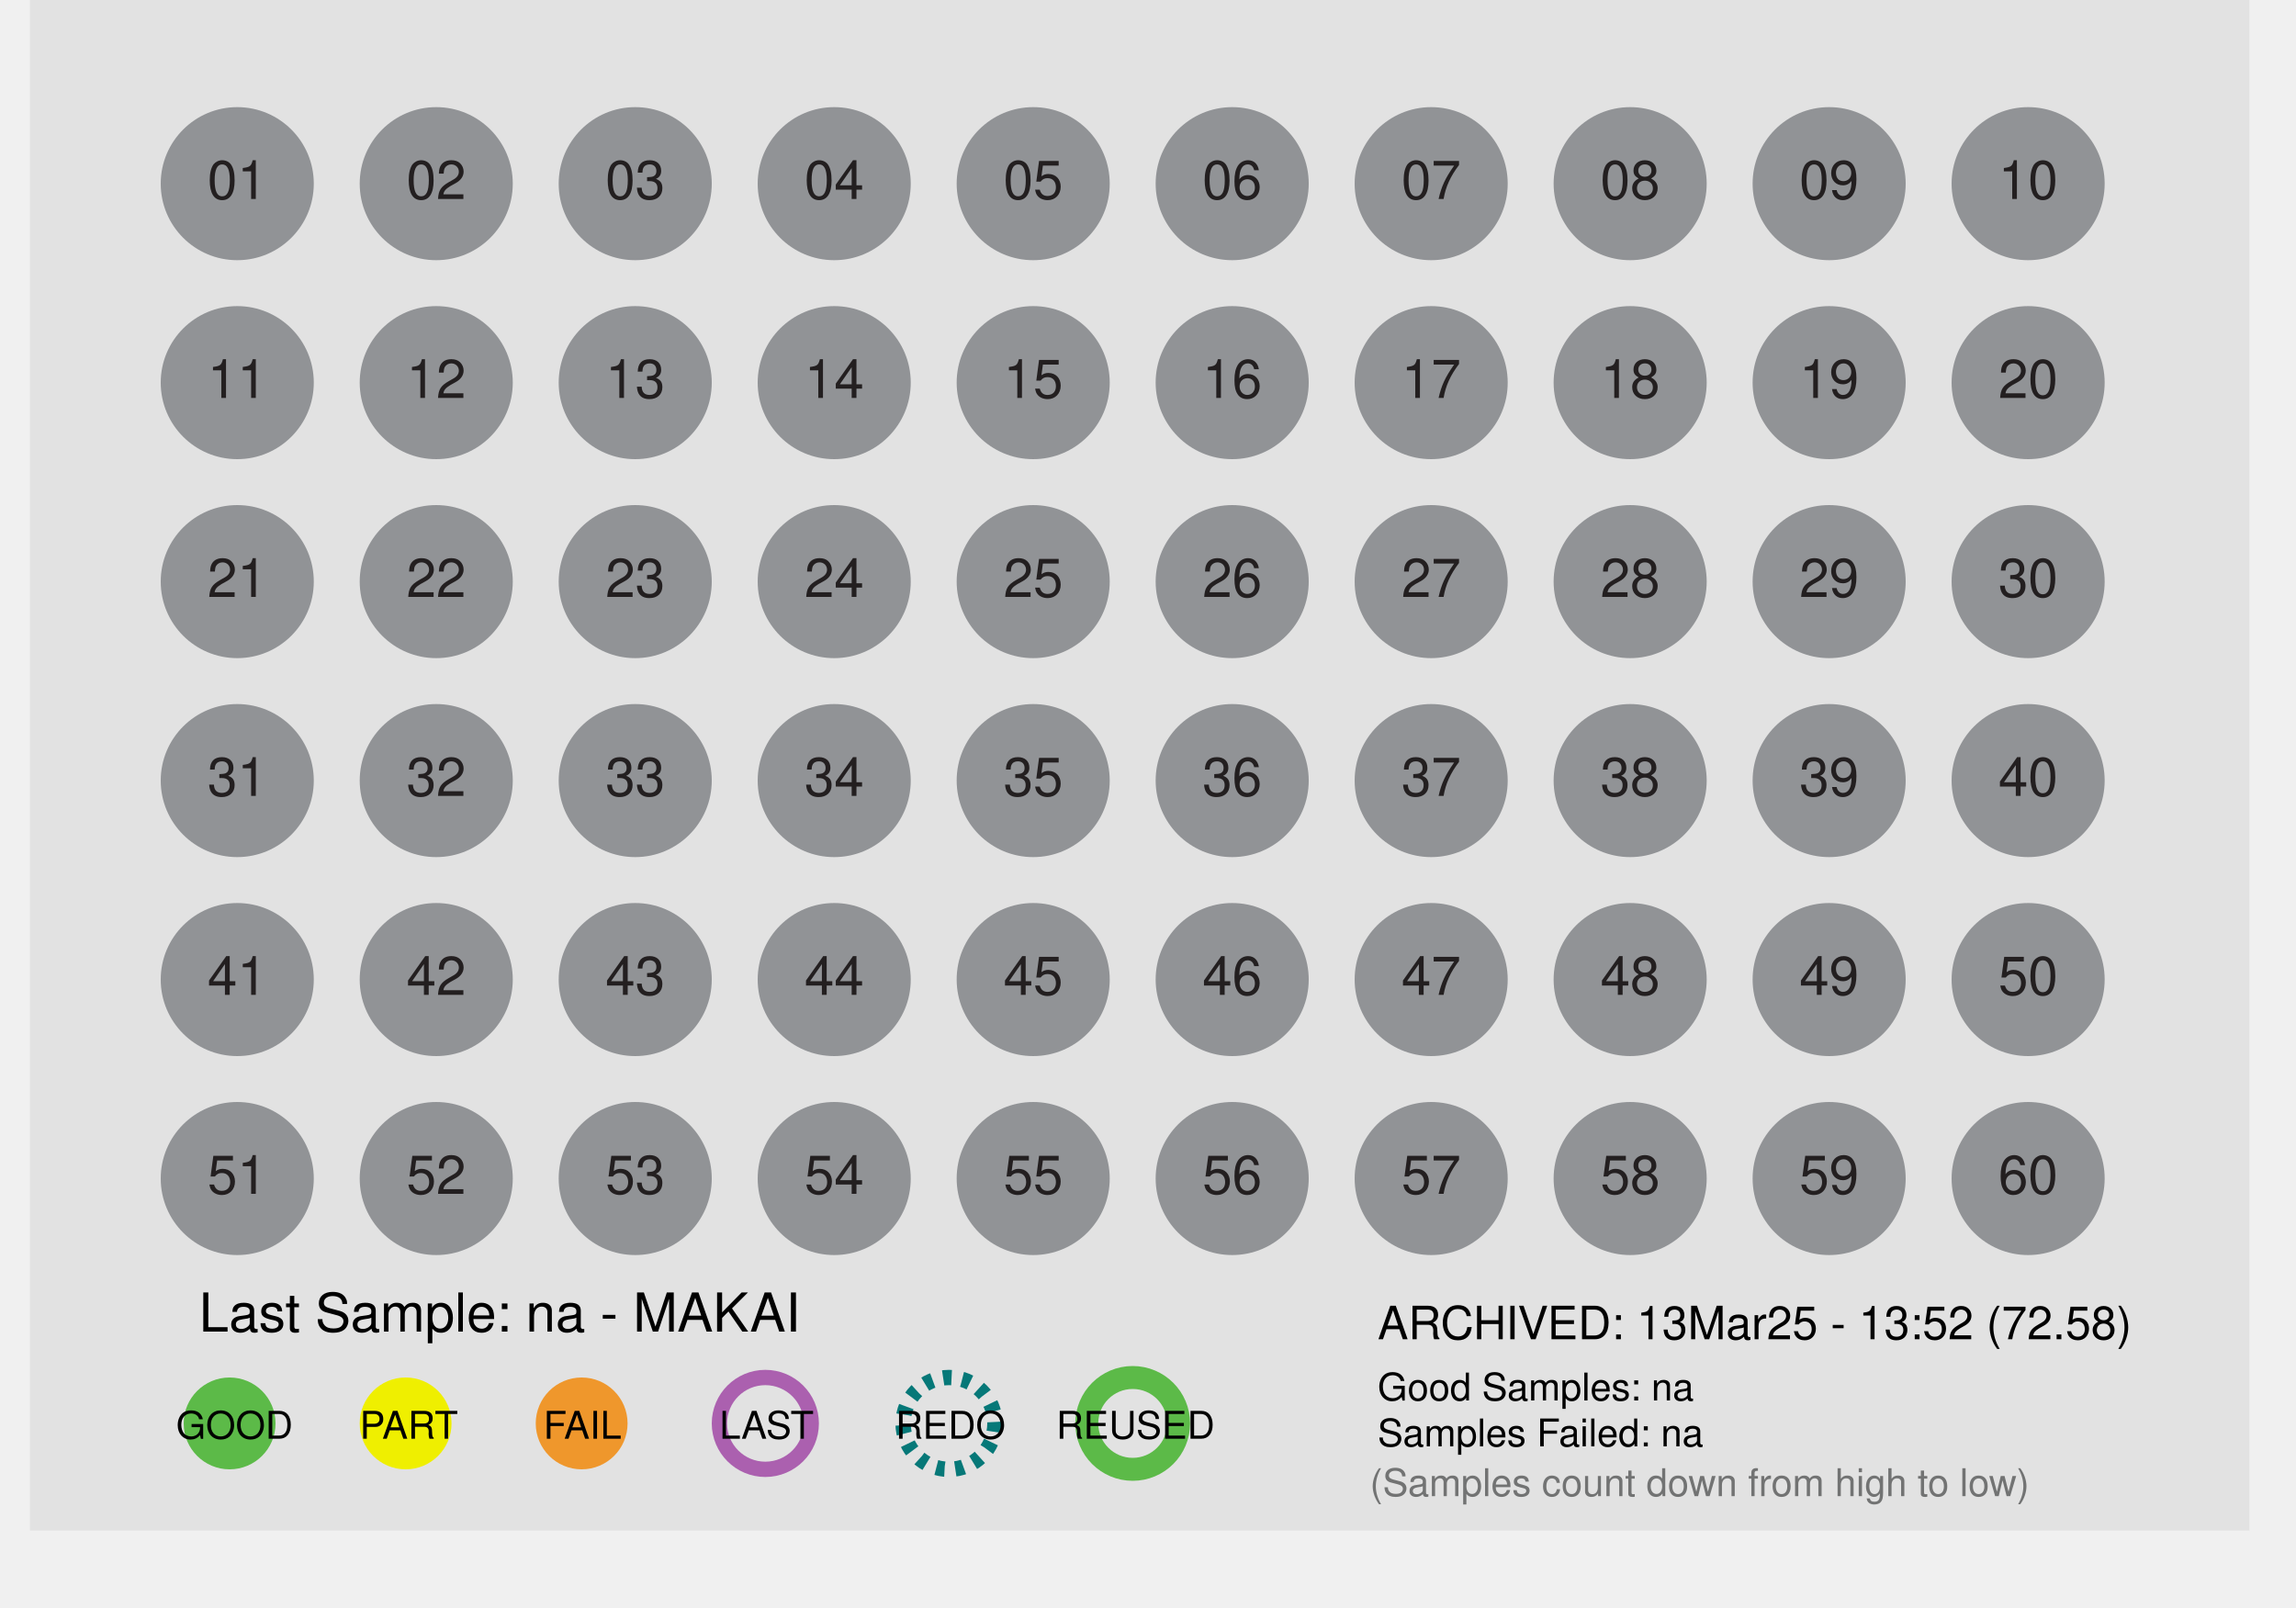
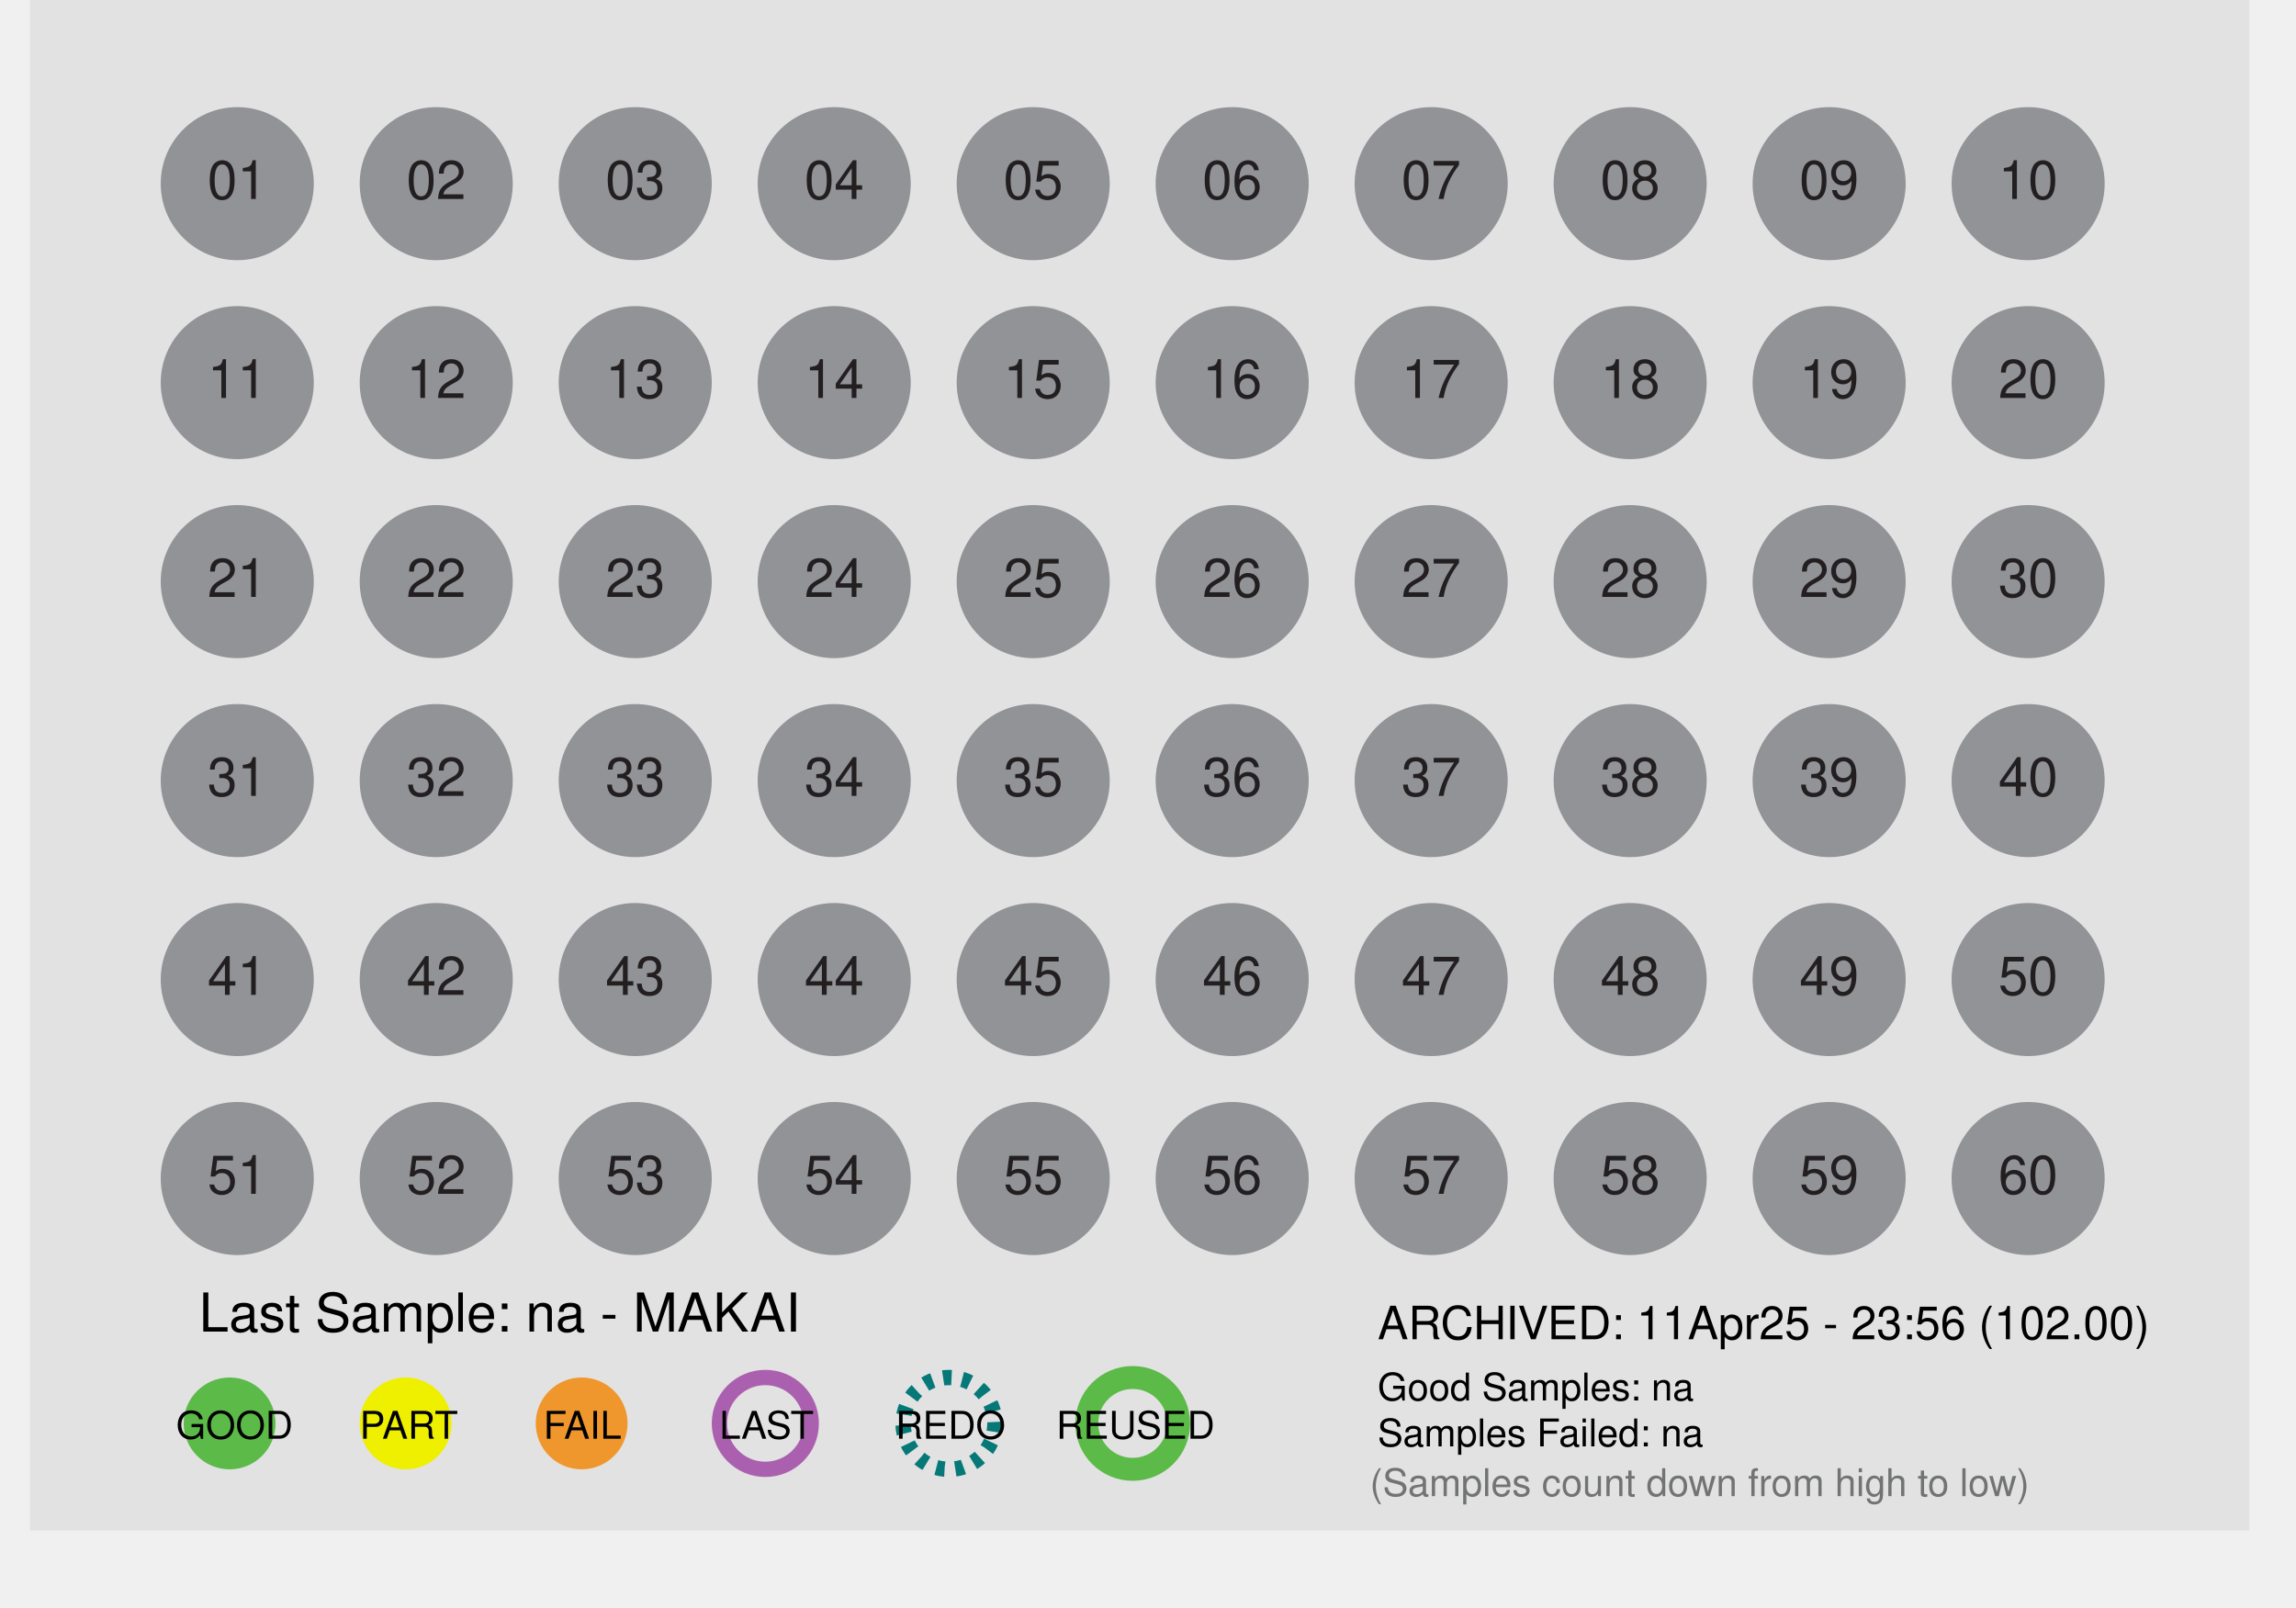
<svg xmlns="http://www.w3.org/2000/svg" id="Layer_1" data-name="Layer 1" x="0px" y="0px" viewBox="0 0 300 210" xml:space="preserve">
  <defs>
    <style>
 .st1 { fill: #dcddde; }
 .st2, .st3 { fill: #fff; }
 .st2 { stroke: #9b509f; }
 .st10, .st2, .st3 { stroke-miterlimit: 10; }
 .st10, .st2 { stroke-width: 2px; }
 .st3 { stroke: #231f20; }
 .st4 { fill: #ef972c; }
 .st5 { fill: #727373; }
 .st6 { fill: #5cba48; }
 .st7, .st8, .st9 { font-size: 7px; }
 .st7, .st8 { fill: #231f20; }
 .te5, .st7, .st9 { font-family: Helvetica; }
 .st8 { font-family: Helvetica-Bold, Helvetica; font-weight: 700; }
 .st9 { fill: #919396; }
 .st10 { fill: none; stroke: #fff; }

 .fill_gray { fill: #bbbbbb; }
 .fill_white { fill: #fff; }
 .stroke_purple { stroke: #ab60af; fill:none; stroke-width: 2px; }
 .stroke_black  { stroke: #000; fill:none; stroke-width: 2px; }
 .stroke_blue  { stroke: #067878; fill:none; stroke-width: 2px; stroke-dasharray:1.1 1.4;}
 .stroke_green  { stroke: #5cba48; fill:none; stroke-width: 3px;}
 .stroke_dash  { stroke-dasharray:1.1 1.4;}
 .stroke_2px { stroke-width: 2px; }
 .stroke_white { fill: none; stroke: #fff; }
 .stroke_none {stroke: none; fill:none};
 .stroke_darkGray { stroke: #231f20; fill: none; stroke-width: 2px;}
 .fill_orange { fill: #ef972c; }
 .fill_yellow { fill: #efef00; }
 .fill_lightgray { fill: #e2e2e2; }
 .thick_orange     { stroke-width:4px; fill:none; stroke: #ef972c; }
 .thick_yellow     { stroke-width:4px; fill:none; stroke: #f7ca0b; }
 .thick_gray       { stroke-width:4px; fill:none; stroke: #bbbbbb; }
 .thick_green      { stroke-width:4px; fill:none; stroke: #5cba48; }
 .fill_green { fill: #5cba48; }
 .font_size4 { font-size: 4px; }
 .font_size5 { font-size: 5px; }
 .font_size6 { font-size: 6px; }
 .font_size7 { font-size: 7px; }
 .font_size9 { font-size: 9px; }
 .fill_red {fill: #e24466; }
 .fill_purple {fill:#ab60af;}
 .fill_darkgray { fill: #555555; }
 .font_helv { font-family: Helvetica; }
 .font_helvBold { font-family: Helvetica-Bold, Helvetica; font-weight: 700; }
 .fill_lightergray { fill: #919396; }
    </style>
  </defs>
  <rect class="fill_lightgray" x="3.91" width="290" height="200" />
  <circle desc="c_big_01" class="stroke_none" cx="31" cy="24" r="12" />
  <circle desc="c_big_02" class="stroke_none" cx="57" cy="24" r="12" />
  <circle desc="c_big_03" class="stroke_none" cx="83" cy="24" r="12" />
  <circle desc="c_big_04" class="stroke_none" cx="109" cy="24" r="12" />
  <circle desc="c_big_05" class="stroke_none" cx="135" cy="24" r="12" />
  <circle desc="c_big_06" class="stroke_none" cx="161" cy="24" r="12" />
  <circle desc="c_big_07" class="stroke_none" cx="187" cy="24" r="12" />
  <circle desc="c_big_08" class="stroke_none" cx="213" cy="24" r="12" />
  <circle desc="c_big_09" class="stroke_none" cx="239" cy="24" r="12" />
  <circle desc="c_big_10" class="stroke_none" cx="265" cy="24" r="12" />
  <circle desc="c_big_11" class="stroke_none" cx="31" cy="50" r="12" />
  <circle desc="c_big_12" class="stroke_none" cx="57" cy="50" r="12" />
  <circle desc="c_big_13" class="stroke_none" cx="83" cy="50" r="12" />
  <circle desc="c_big_14" class="stroke_none" cx="109" cy="50" r="12" />
  <circle desc="c_big_15" class="stroke_none" cx="135" cy="50" r="12" />
  <circle desc="c_big_16" class="stroke_none" cx="161" cy="50" r="12" />
  <circle desc="c_big_17" class="stroke_none" cx="187" cy="50" r="12" />
  <circle desc="c_big_18" class="stroke_none" cx="213" cy="50" r="12" />
  <circle desc="c_big_19" class="stroke_none" cx="239" cy="50" r="12" />
  <circle desc="c_big_20" class="stroke_none" cx="265" cy="50" r="12" />
  <circle desc="c_big_21" class="stroke_none" cx="31" cy="76" r="12" />
  <circle desc="c_big_22" class="stroke_none" cx="57" cy="76" r="12" />
  <circle desc="c_big_23" class="stroke_none" cx="83" cy="76" r="12" />
  <circle desc="c_big_24" class="stroke_none" cx="109" cy="76" r="12" />
  <circle desc="c_big_25" class="stroke_none" cx="135" cy="76" r="12" />
  <circle desc="c_big_26" class="stroke_none" cx="161" cy="76" r="12" />
  <circle desc="c_big_27" class="stroke_none" cx="187" cy="76" r="12" />
  <circle desc="c_big_28" class="stroke_none" cx="213" cy="76" r="12" />
  <circle desc="c_big_29" class="stroke_none" cx="239" cy="76" r="12" />
  <circle desc="c_big_30" class="stroke_none" cx="265" cy="76" r="12" />
  <circle desc="c_big_31" class="stroke_none" cx="31" cy="102" r="12" />
  <circle desc="c_big_32" class="stroke_none" cx="57" cy="102" r="12" />
  <circle desc="c_big_33" class="stroke_none" cx="83" cy="102" r="12" />
  <circle desc="c_big_34" class="stroke_none" cx="109" cy="102" r="12" />
  <circle desc="c_big_35" class="stroke_none" cx="135" cy="102" r="12" />
  <circle desc="c_big_36" class="stroke_none" cx="161" cy="102" r="12" />
  <circle desc="c_big_37" class="stroke_none" cx="187" cy="102" r="12" />
  <circle desc="c_big_38" class="stroke_none" cx="213" cy="102" r="12" />
  <circle desc="c_big_39" class="stroke_none" cx="239" cy="102" r="12" />
  <circle desc="c_big_40" class="stroke_none" cx="265" cy="102" r="12" />
  <circle desc="c_big_41" class="stroke_none" cx="31" cy="128" r="12" />
  <circle desc="c_big_42" class="stroke_none" cx="57" cy="128" r="12" />
  <circle desc="c_big_43" class="stroke_none" cx="83" cy="128" r="12" />
  <circle desc="c_big_44" class="stroke_none" cx="109" cy="128" r="12" />
  <circle desc="c_big_45" class="stroke_none" cx="135" cy="128" r="12" />
  <circle desc="c_big_46" class="stroke_none" cx="161" cy="128" r="12" />
  <circle desc="c_big_47" class="stroke_none" cx="187" cy="128" r="12" />
  <circle desc="c_big_48" class="stroke_none" cx="213" cy="128" r="12" />
  <circle desc="c_big_49" class="stroke_none" cx="239" cy="128" r="12" />
  <circle desc="c_big_50" class="stroke_none" cx="265" cy="128" r="12" />
  <circle desc="c_big_51" class="stroke_none" cx="31" cy="154" r="12" />
  <circle desc="c_big_52" class="stroke_none" cx="57" cy="154" r="12" />
  <circle desc="c_big_53" class="stroke_none" cx="83" cy="154" r="12" />
  <circle desc="c_big_54" class="stroke_none" cx="109" cy="154" r="12" />
  <circle desc="c_big_55" class="stroke_none" cx="135" cy="154" r="12" />
  <circle desc="c_big_56" class="stroke_none" cx="161" cy="154" r="12" />
  <circle desc="c_big_57" class="stroke_none" cx="187" cy="154" r="12" />
  <circle desc="c_big_58" class="stroke_none" cx="213" cy="154" r="12" />
  <circle desc="c_big_59" class="stroke_none" cx="239" cy="154" r="12" />
  <circle desc="c_big_60" class="stroke_none" cx="265" cy="154" r="12" />
  <circle desc="c_small_01" class="fill_lightergray" cx="31" cy="24" r="10" />
  <circle desc="c_small_02" class="fill_lightergray" cx="57" cy="24" r="10" />
  <circle desc="c_small_03" class="fill_lightergray" cx="83" cy="24" r="10" />
  <circle desc="c_small_04" class="fill_lightergray" cx="109" cy="24" r="10" />
  <circle desc="c_small_05" class="fill_lightergray" cx="135" cy="24" r="10" />
  <circle desc="c_small_06" class="fill_lightergray" cx="161" cy="24" r="10" />
  <circle desc="c_small_07" class="fill_lightergray" cx="187" cy="24" r="10" />
  <circle desc="c_small_08" class="fill_lightergray" cx="213" cy="24" r="10" />
  <circle desc="c_small_09" class="fill_lightergray" cx="239" cy="24" r="10" />
  <circle desc="c_small_10" class="fill_lightergray" cx="265" cy="24" r="10" />
  <circle desc="c_small_11" class="fill_lightergray" cx="31" cy="50" r="10" />
  <circle desc="c_small_12" class="fill_lightergray" cx="57" cy="50" r="10" />
  <circle desc="c_small_13" class="fill_lightergray" cx="83" cy="50" r="10" />
  <circle desc="c_small_14" class="fill_lightergray" cx="109" cy="50" r="10" />
  <circle desc="c_small_15" class="fill_lightergray" cx="135" cy="50" r="10" />
  <circle desc="c_small_16" class="fill_lightergray" cx="161" cy="50" r="10" />
  <circle desc="c_small_17" class="fill_lightergray" cx="187" cy="50" r="10" />
  <circle desc="c_small_18" class="fill_lightergray" cx="213" cy="50" r="10" />
  <circle desc="c_small_19" class="fill_lightergray" cx="239" cy="50" r="10" />
  <circle desc="c_small_20" class="fill_lightergray" cx="265" cy="50" r="10" />
  <circle desc="c_small_21" class="fill_lightergray" cx="31" cy="76" r="10" />
  <circle desc="c_small_22" class="fill_lightergray" cx="57" cy="76" r="10" />
  <circle desc="c_small_23" class="fill_lightergray" cx="83" cy="76" r="10" />
  <circle desc="c_small_24" class="fill_lightergray" cx="109" cy="76" r="10" />
  <circle desc="c_small_25" class="fill_lightergray" cx="135" cy="76" r="10" />
  <circle desc="c_small_26" class="fill_lightergray" cx="161" cy="76" r="10" />
  <circle desc="c_small_27" class="fill_lightergray" cx="187" cy="76" r="10" />
  <circle desc="c_small_28" class="fill_lightergray" cx="213" cy="76" r="10" />
  <circle desc="c_small_29" class="fill_lightergray" cx="239" cy="76" r="10" />
  <circle desc="c_small_30" class="fill_lightergray" cx="265" cy="76" r="10" />
  <circle desc="c_small_31" class="fill_lightergray" cx="31" cy="102" r="10" />
  <circle desc="c_small_32" class="fill_lightergray" cx="57" cy="102" r="10" />
  <circle desc="c_small_33" class="fill_lightergray" cx="83" cy="102" r="10" />
  <circle desc="c_small_34" class="fill_lightergray" cx="109" cy="102" r="10" />
  <circle desc="c_small_35" class="fill_lightergray" cx="135" cy="102" r="10" />
  <circle desc="c_small_36" class="fill_lightergray" cx="161" cy="102" r="10" />
  <circle desc="c_small_37" class="fill_lightergray" cx="187" cy="102" r="10" />
  <circle desc="c_small_38" class="fill_lightergray" cx="213" cy="102" r="10" />
  <circle desc="c_small_39" class="fill_lightergray" cx="239" cy="102" r="10" />
  <circle desc="c_small_40" class="fill_lightergray" cx="265" cy="102" r="10" />
  <circle desc="c_small_41" class="fill_lightergray" cx="31" cy="128" r="10" />
  <circle desc="c_small_42" class="fill_lightergray" cx="57" cy="128" r="10" />
  <circle desc="c_small_43" class="fill_lightergray" cx="83" cy="128" r="10" />
  <circle desc="c_small_44" class="fill_lightergray" cx="109" cy="128" r="10" />
  <circle desc="c_small_45" class="fill_lightergray" cx="135" cy="128" r="10" />
  <circle desc="c_small_46" class="fill_lightergray" cx="161" cy="128" r="10" />
  <circle desc="c_small_47" class="fill_lightergray" cx="187" cy="128" r="10" />
  <circle desc="c_small_48" class="fill_lightergray" cx="213" cy="128" r="10" />
  <circle desc="c_small_49" class="fill_lightergray" cx="239" cy="128" r="10" />
  <circle desc="c_small_50" class="fill_lightergray" cx="265" cy="128" r="10" />
  <circle desc="c_small_51" class="fill_lightergray" cx="31" cy="154" r="10" />
  <circle desc="c_small_52" class="fill_lightergray" cx="57" cy="154" r="10" />
  <circle desc="c_small_53" class="fill_lightergray" cx="83" cy="154" r="10" />
  <circle desc="c_small_54" class="fill_lightergray" cx="109" cy="154" r="10" />
  <circle desc="c_small_55" class="fill_lightergray" cx="135" cy="154" r="10" />
  <circle desc="c_small_56" class="fill_lightergray" cx="161" cy="154" r="10" />
  <circle desc="c_small_57" class="fill_lightergray" cx="187" cy="154" r="10" />
  <circle desc="c_small_58" class="fill_lightergray" cx="213" cy="154" r="10" />
  <circle desc="c_small_59" class="fill_lightergray" cx="239" cy="154" r="10" />
  <circle desc="c_small_60" class="fill_lightergray" cx="265" cy="154" r="10" />
  <text desc="t_label_01" class="st7" text-anchor="middle" transform="translate(31 26)">01</text>
  <text desc="t_label_02" class="st7" text-anchor="middle" transform="translate(57 26)">02</text>
  <text desc="t_label_03" class="st7" text-anchor="middle" transform="translate(83 26)">03</text>
  <text desc="t_label_04" class="st7" text-anchor="middle" transform="translate(109 26)">04</text>
  <text desc="t_label_05" class="st7" text-anchor="middle" transform="translate(135 26)">05</text>
  <text desc="t_label_06" class="st7" text-anchor="middle" transform="translate(161 26)">06</text>
  <text desc="t_label_07" class="st7" text-anchor="middle" transform="translate(187 26)">07</text>
  <text desc="t_label_08" class="st7" text-anchor="middle" transform="translate(213 26)">08</text>
  <text desc="t_label_09" class="st7" text-anchor="middle" transform="translate(239 26)">09</text>
  <text desc="t_label_10" class="st7" text-anchor="middle" transform="translate(265 26)">10</text>
  <text desc="t_label_11" class="st7" text-anchor="middle" transform="translate(31 52)">11</text>
  <text desc="t_label_12" class="st7" text-anchor="middle" transform="translate(57 52)">12</text>
  <text desc="t_label_13" class="st7" text-anchor="middle" transform="translate(83 52)">13</text>
  <text desc="t_label_14" class="st7" text-anchor="middle" transform="translate(109 52)">14</text>
  <text desc="t_label_15" class="st7" text-anchor="middle" transform="translate(135 52)">15</text>
  <text desc="t_label_16" class="st7" text-anchor="middle" transform="translate(161 52)">16</text>
  <text desc="t_label_17" class="st7" text-anchor="middle" transform="translate(187 52)">17</text>
  <text desc="t_label_18" class="st7" text-anchor="middle" transform="translate(213 52)">18</text>
  <text desc="t_label_19" class="st7" text-anchor="middle" transform="translate(239 52)">19</text>
  <text desc="t_label_20" class="st7" text-anchor="middle" transform="translate(265 52)">20</text>
  <text desc="t_label_21" class="st7" text-anchor="middle" transform="translate(31 78)">21</text>
  <text desc="t_label_22" class="st7" text-anchor="middle" transform="translate(57 78)">22</text>
  <text desc="t_label_23" class="st7" text-anchor="middle" transform="translate(83 78)">23</text>
  <text desc="t_label_24" class="st7" text-anchor="middle" transform="translate(109 78)">24</text>
  <text desc="t_label_25" class="st7" text-anchor="middle" transform="translate(135 78)">25</text>
  <text desc="t_label_26" class="st7" text-anchor="middle" transform="translate(161 78)">26</text>
  <text desc="t_label_27" class="st7" text-anchor="middle" transform="translate(187 78)">27</text>
  <text desc="t_label_28" class="st7" text-anchor="middle" transform="translate(213 78)">28</text>
  <text desc="t_label_29" class="st7" text-anchor="middle" transform="translate(239 78)">29</text>
  <text desc="t_label_30" class="st7" text-anchor="middle" transform="translate(265 78)">30</text>
  <text desc="t_label_31" class="st7" text-anchor="middle" transform="translate(31 104)">31</text>
  <text desc="t_label_32" class="st7" text-anchor="middle" transform="translate(57 104)">32</text>
  <text desc="t_label_33" class="st7" text-anchor="middle" transform="translate(83 104)">33</text>
  <text desc="t_label_34" class="st7" text-anchor="middle" transform="translate(109 104)">34</text>
  <text desc="t_label_35" class="st7" text-anchor="middle" transform="translate(135 104)">35</text>
  <text desc="t_label_36" class="st7" text-anchor="middle" transform="translate(161 104)">36</text>
  <text desc="t_label_37" class="st7" text-anchor="middle" transform="translate(187 104)">37</text>
  <text desc="t_label_38" class="st7" text-anchor="middle" transform="translate(213 104)">38</text>
  <text desc="t_label_39" class="st7" text-anchor="middle" transform="translate(239 104)">39</text>
  <text desc="t_label_40" class="st7" text-anchor="middle" transform="translate(265 104)">40</text>
  <text desc="t_label_41" class="st7" text-anchor="middle" transform="translate(31 130)">41</text>
  <text desc="t_label_42" class="st7" text-anchor="middle" transform="translate(57 130)">42</text>
  <text desc="t_label_43" class="st7" text-anchor="middle" transform="translate(83 130)">43</text>
  <text desc="t_label_44" class="st7" text-anchor="middle" transform="translate(109 130)">44</text>
  <text desc="t_label_45" class="st7" text-anchor="middle" transform="translate(135 130)">45</text>
  <text desc="t_label_46" class="st7" text-anchor="middle" transform="translate(161 130)">46</text>
  <text desc="t_label_47" class="st7" text-anchor="middle" transform="translate(187 130)">47</text>
  <text desc="t_label_48" class="st7" text-anchor="middle" transform="translate(213 130)">48</text>
  <text desc="t_label_49" class="st7" text-anchor="middle" transform="translate(239 130)">49</text>
  <text desc="t_label_50" class="st7" text-anchor="middle" transform="translate(265 130)">50</text>
  <text desc="t_label_51" class="st7" text-anchor="middle" transform="translate(31 156)">51</text>
  <text desc="t_label_52" class="st7" text-anchor="middle" transform="translate(57 156)">52</text>
  <text desc="t_label_53" class="st7" text-anchor="middle" transform="translate(83 156)">53</text>
  <text desc="t_label_54" class="st7" text-anchor="middle" transform="translate(109 156)">54</text>
  <text desc="t_label_55" class="st7" text-anchor="middle" transform="translate(135 156)">55</text>
  <text desc="t_label_56" class="st7" text-anchor="middle" transform="translate(161 156)">56</text>
  <text desc="t_label_57" class="st7" text-anchor="middle" transform="translate(187 156)">57</text>
  <text desc="t_label_58" class="st7" text-anchor="middle" transform="translate(213 156)">58</text>
  <text desc="t_label_59" class="st7" text-anchor="middle" transform="translate(239 156)">59</text>
  <text desc="t_label_60" class="st7" text-anchor="middle" transform="translate(265 156)">60</text>
  <text desc="pct_label_01" text-anchor="middle" class="te5 font_size4 fill_purple" transform="translate(31 20)" />
  <text desc="pct_label_02" text-anchor="middle" class="te5 font_size4 fill_purple" transform="translate(57 20)" />
  <text desc="pct_label_03" text-anchor="middle" class="te5 font_size4 fill_purple" transform="translate(83 20)" />
  <text desc="pct_label_04" text-anchor="middle" class="te5 font_size4 fill_purple" transform="translate(109 20)" />
  <text desc="pct_label_05" text-anchor="middle" class="te5 font_size4 fill_purple" transform="translate(135 20)" />
  <text desc="pct_label_06" text-anchor="middle" class="te5 font_size4 fill_purple" transform="translate(161 20)" />
  <text desc="pct_label_07" text-anchor="middle" class="te5 font_size4 fill_purple" transform="translate(187 20)" />
  <text desc="pct_label_08" text-anchor="middle" class="te5 font_size4 fill_purple" transform="translate(213 20)" />
  <text desc="pct_label_09" text-anchor="middle" class="te5 font_size4 fill_purple" transform="translate(239 20)" />
  <text desc="pct_label_10" text-anchor="middle" class="te5 font_size4 fill_purple" transform="translate(265 20)" />
  <text desc="pct_label_11" text-anchor="middle" class="te5 font_size4 fill_purple" transform="translate(31 46)" />
  <text desc="pct_label_12" text-anchor="middle" class="te5 font_size4 fill_purple" transform="translate(57 46)" />
  <text desc="pct_label_13" text-anchor="middle" class="te5 font_size4 fill_purple" transform="translate(83 46)" />
  <text desc="pct_label_14" text-anchor="middle" class="te5 font_size4 fill_purple" transform="translate(109 46)" />
  <text desc="pct_label_15" text-anchor="middle" class="te5 font_size4 fill_purple" transform="translate(135 46)" />
  <text desc="pct_label_16" text-anchor="middle" class="te5 font_size4 fill_purple" transform="translate(161 46)" />
  <text desc="pct_label_17" text-anchor="middle" class="te5 font_size4 fill_purple" transform="translate(187 46)" />
  <text desc="pct_label_18" text-anchor="middle" class="te5 font_size4 fill_purple" transform="translate(213 46)" />
  <text desc="pct_label_19" text-anchor="middle" class="te5 font_size4 fill_purple" transform="translate(239 46)" />
  <text desc="pct_label_20" text-anchor="middle" class="te5 font_size4 fill_purple" transform="translate(265 46)" />
  <text desc="pct_label_21" text-anchor="middle" class="te5 font_size4 fill_purple" transform="translate(31 72)" />
  <text desc="pct_label_22" text-anchor="middle" class="te5 font_size4 fill_purple" transform="translate(57 72)" />
  <text desc="pct_label_23" text-anchor="middle" class="te5 font_size4 fill_purple" transform="translate(83 72)" />
  <text desc="pct_label_24" text-anchor="middle" class="te5 font_size4 fill_purple" transform="translate(109 72)" />
  <text desc="pct_label_25" text-anchor="middle" class="te5 font_size4 fill_purple" transform="translate(135 72)" />
  <text desc="pct_label_26" text-anchor="middle" class="te5 font_size4 fill_purple" transform="translate(161 72)" />
  <text desc="pct_label_27" text-anchor="middle" class="te5 font_size4 fill_purple" transform="translate(187 72)" />
  <text desc="pct_label_28" text-anchor="middle" class="te5 font_size4 fill_purple" transform="translate(213 72)" />
  <text desc="pct_label_29" text-anchor="middle" class="te5 font_size4 fill_purple" transform="translate(239 72)" />
  <text desc="pct_label_30" text-anchor="middle" class="te5 font_size4 fill_purple" transform="translate(265 72)" />
  <text desc="pct_label_31" text-anchor="middle" class="te5 font_size4 fill_purple" transform="translate(31 98)" />
  <text desc="pct_label_32" text-anchor="middle" class="te5 font_size4 fill_purple" transform="translate(57 98)" />
  <text desc="pct_label_33" text-anchor="middle" class="te5 font_size4 fill_purple" transform="translate(83 98)" />
  <text desc="pct_label_34" text-anchor="middle" class="te5 font_size4 fill_purple" transform="translate(109 98)" />
  <text desc="pct_label_35" text-anchor="middle" class="te5 font_size4 fill_purple" transform="translate(135 98)" />
  <text desc="pct_label_36" text-anchor="middle" class="te5 font_size4 fill_purple" transform="translate(161 98)" />
  <text desc="pct_label_37" text-anchor="middle" class="te5 font_size4 fill_purple" transform="translate(187 98)" />
  <text desc="pct_label_38" text-anchor="middle" class="te5 font_size4 fill_purple" transform="translate(213 98)" />
  <text desc="pct_label_39" text-anchor="middle" class="te5 font_size4 fill_purple" transform="translate(239 98)" />
  <text desc="pct_label_40" text-anchor="middle" class="te5 font_size4 fill_purple" transform="translate(265 98)" />
  <text desc="pct_label_41" text-anchor="middle" class="te5 font_size4 fill_purple" transform="translate(31 124)" />
  <text desc="pct_label_42" text-anchor="middle" class="te5 font_size4 fill_purple" transform="translate(57 124)" />
  <text desc="pct_label_43" text-anchor="middle" class="te5 font_size4 fill_purple" transform="translate(83 124)" />
  <text desc="pct_label_44" text-anchor="middle" class="te5 font_size4 fill_purple" transform="translate(109 124)" />
  <text desc="pct_label_45" text-anchor="middle" class="te5 font_size4 fill_purple" transform="translate(135 124)" />
  <text desc="pct_label_46" text-anchor="middle" class="te5 font_size4 fill_purple" transform="translate(161 124)" />
  <text desc="pct_label_47" text-anchor="middle" class="te5 font_size4 fill_purple" transform="translate(187 124)" />
  <text desc="pct_label_48" text-anchor="middle" class="te5 font_size4 fill_purple" transform="translate(213 124)" />
  <text desc="pct_label_49" text-anchor="middle" class="te5 font_size4 fill_purple" transform="translate(239 124)" />
  <text desc="pct_label_50" text-anchor="middle" class="te5 font_size4 fill_purple" transform="translate(265 124)" />
  <text desc="pct_label_51" text-anchor="middle" class="te5 font_size4 fill_purple" transform="translate(31 150)" />
  <text desc="pct_label_52" text-anchor="middle" class="te5 font_size4 fill_purple" transform="translate(57 150)" />
  <text desc="pct_label_53" text-anchor="middle" class="te5 font_size4 fill_purple" transform="translate(83 150)" />
  <text desc="pct_label_54" text-anchor="middle" class="te5 font_size4 fill_purple" transform="translate(109 150)" />
  <text desc="pct_label_55" text-anchor="middle" class="te5 font_size4 fill_purple" transform="translate(135 150)" />
  <text desc="pct_label_56" text-anchor="middle" class="te5 font_size4 fill_purple" transform="translate(161 150)" />
  <text desc="pct_label_57" text-anchor="middle" class="te5 font_size4 fill_purple" transform="translate(187 150)" />
  <text desc="pct_label_58" text-anchor="middle" class="te5 font_size4 fill_purple" transform="translate(213 150)" />
  <text desc="pct_label_59" text-anchor="middle" class="te5 font_size4 fill_purple" transform="translate(239 150)" />
  <text desc="pct_label_60" text-anchor="middle" class="te5 font_size4 fill_purple" transform="translate(265 150)" />
  <text desc="time_label_01" text-anchor="middle" class="te5 font_size4 fill_darkgray" transform="translate(31 31)" />
  <text desc="time_label_02" text-anchor="middle" class="te5 font_size4 fill_darkgray" transform="translate(57 31)" />
  <text desc="time_label_03" text-anchor="middle" class="te5 font_size4 fill_darkgray" transform="translate(83 31)" />
  <text desc="time_label_04" text-anchor="middle" class="te5 font_size4 fill_darkgray" transform="translate(109 31)" />
  <text desc="time_label_05" text-anchor="middle" class="te5 font_size4 fill_darkgray" transform="translate(135 31)" />
  <text desc="time_label_06" text-anchor="middle" class="te5 font_size4 fill_darkgray" transform="translate(161 31)" />
  <text desc="time_label_07" text-anchor="middle" class="te5 font_size4 fill_darkgray" transform="translate(187 31)" />
  <text desc="time_label_08" text-anchor="middle" class="te5 font_size4 fill_darkgray" transform="translate(213 31)" />
  <text desc="time_label_09" text-anchor="middle" class="te5 font_size4 fill_darkgray" transform="translate(239 31)" />
  <text desc="time_label_10" text-anchor="middle" class="te5 font_size4 fill_darkgray" transform="translate(265 31)" />
  <text desc="time_label_11" text-anchor="middle" class="te5 font_size4 fill_darkgray" transform="translate(31 57)" />
  <text desc="time_label_12" text-anchor="middle" class="te5 font_size4 fill_darkgray" transform="translate(57 57)" />
  <text desc="time_label_13" text-anchor="middle" class="te5 font_size4 fill_darkgray" transform="translate(83 57)" />
  <text desc="time_label_14" text-anchor="middle" class="te5 font_size4 fill_darkgray" transform="translate(109 57)" />
  <text desc="time_label_15" text-anchor="middle" class="te5 font_size4 fill_darkgray" transform="translate(135 57)" />
  <text desc="time_label_16" text-anchor="middle" class="te5 font_size4 fill_darkgray" transform="translate(161 57)" />
  <text desc="time_label_17" text-anchor="middle" class="te5 font_size4 fill_darkgray" transform="translate(187 57)" />
  <text desc="time_label_18" text-anchor="middle" class="te5 font_size4 fill_darkgray" transform="translate(213 57)" />
  <text desc="time_label_19" text-anchor="middle" class="te5 font_size4 fill_darkgray" transform="translate(239 57)" />
  <text desc="time_label_20" text-anchor="middle" class="te5 font_size4 fill_darkgray" transform="translate(265 57)" />
  <text desc="time_label_21" text-anchor="middle" class="te5 font_size4 fill_darkgray" transform="translate(31 83)" />
  <text desc="time_label_22" text-anchor="middle" class="te5 font_size4 fill_darkgray" transform="translate(57 83)" />
  <text desc="time_label_23" text-anchor="middle" class="te5 font_size4 fill_darkgray" transform="translate(83 83)" />
  <text desc="time_label_24" text-anchor="middle" class="te5 font_size4 fill_darkgray" transform="translate(109 83)" />
  <text desc="time_label_25" text-anchor="middle" class="te5 font_size4 fill_darkgray" transform="translate(135 83)" />
  <text desc="time_label_26" text-anchor="middle" class="te5 font_size4 fill_darkgray" transform="translate(161 83)" />
  <text desc="time_label_27" text-anchor="middle" class="te5 font_size4 fill_darkgray" transform="translate(187 83)" />
  <text desc="time_label_28" text-anchor="middle" class="te5 font_size4 fill_darkgray" transform="translate(213 83)" />
  <text desc="time_label_29" text-anchor="middle" class="te5 font_size4 fill_darkgray" transform="translate(239 83)" />
  <text desc="time_label_30" text-anchor="middle" class="te5 font_size4 fill_darkgray" transform="translate(265 83)" />
  <text desc="time_label_31" text-anchor="middle" class="te5 font_size4 fill_darkgray" transform="translate(31 109)" />
  <text desc="time_label_32" text-anchor="middle" class="te5 font_size4 fill_darkgray" transform="translate(57 109)" />
  <text desc="time_label_33" text-anchor="middle" class="te5 font_size4 fill_darkgray" transform="translate(83 109)" />
  <text desc="time_label_34" text-anchor="middle" class="te5 font_size4 fill_darkgray" transform="translate(109 109)" />
  <text desc="time_label_35" text-anchor="middle" class="te5 font_size4 fill_darkgray" transform="translate(135 109)" />
  <text desc="time_label_36" text-anchor="middle" class="te5 font_size4 fill_darkgray" transform="translate(161 109)" />
  <text desc="time_label_37" text-anchor="middle" class="te5 font_size4 fill_darkgray" transform="translate(187 109)" />
  <text desc="time_label_38" text-anchor="middle" class="te5 font_size4 fill_darkgray" transform="translate(213 109)" />
  <text desc="time_label_39" text-anchor="middle" class="te5 font_size4 fill_darkgray" transform="translate(239 109)" />
  <text desc="time_label_40" text-anchor="middle" class="te5 font_size4 fill_darkgray" transform="translate(265 109)" />
  <text desc="time_label_41" text-anchor="middle" class="te5 font_size4 fill_darkgray" transform="translate(31 135)" />
  <text desc="time_label_42" text-anchor="middle" class="te5 font_size4 fill_darkgray" transform="translate(57 135)" />
  <text desc="time_label_43" text-anchor="middle" class="te5 font_size4 fill_darkgray" transform="translate(83 135)" />
  <text desc="time_label_44" text-anchor="middle" class="te5 font_size4 fill_darkgray" transform="translate(109 135)" />
  <text desc="time_label_45" text-anchor="middle" class="te5 font_size4 fill_darkgray" transform="translate(135 135)" />
  <text desc="time_label_46" text-anchor="middle" class="te5 font_size4 fill_darkgray" transform="translate(161 135)" />
  <text desc="time_label_47" text-anchor="middle" class="te5 font_size4 fill_darkgray" transform="translate(187 135)" />
  <text desc="time_label_48" text-anchor="middle" class="te5 font_size4 fill_darkgray" transform="translate(213 135)" />
  <text desc="time_label_49" text-anchor="middle" class="te5 font_size4 fill_darkgray" transform="translate(239 135)" />
  <text desc="time_label_50" text-anchor="middle" class="te5 font_size4 fill_darkgray" transform="translate(265 135)" />
  <text desc="time_label_51" text-anchor="middle" class="te5 font_size4 fill_darkgray" transform="translate(31 161)" />
  <text desc="time_label_52" text-anchor="middle" class="te5 font_size4 fill_darkgray" transform="translate(57 161)" />
  <text desc="time_label_53" text-anchor="middle" class="te5 font_size4 fill_darkgray" transform="translate(83 161)" />
  <text desc="time_label_54" text-anchor="middle" class="te5 font_size4 fill_darkgray" transform="translate(109 161)" />
  <text desc="time_label_55" text-anchor="middle" class="te5 font_size4 fill_darkgray" transform="translate(135 161)" />
  <text desc="time_label_56" text-anchor="middle" class="te5 font_size4 fill_darkgray" transform="translate(161 161)" />
  <text desc="time_label_57" text-anchor="middle" class="te5 font_size4 fill_darkgray" transform="translate(187 161)" />
  <text desc="time_label_58" text-anchor="middle" class="te5 font_size4 fill_darkgray" transform="translate(213 161)" />
  <text desc="time_label_59" text-anchor="middle" class="te5 font_size4 fill_darkgray" transform="translate(239 161)" />
  <text desc="time_label_60" text-anchor="middle" class="te5 font_size4 fill_darkgray" transform="translate(265 161)" />
  <text class="font_helv font_size7" transform="translate(26 174)">Last Sample: na - MAKAI</text>
-   <text class="font_helv font_size6" transform="translate(180 175)">ARCHIVED: 13Mar25 - 13:52 (72.58)</text>
+   <text class="font_helv font_size6" transform="translate(180 175)">ARCHIVED: 11Apr25 - 23:56 (102.00)</text>
  <text class="te5 font_size5" transform="translate(180 183)">Good Samples: na </text>
  <text class="te5 font_size5" transform="translate(180 189)">Samples Failed: na</text>
  <text class="te5 st5 font_size5" transform="translate(179 195.5)">(Samples count down from high to low)</text>
  <circle class="fill_green" cx="30" cy="186" r="6" />
  <text class="te5 font_size5" transform="translate(23.0 188)">GOOD</text>
  <circle class="fill_yellow" cx="53" cy="186" r="6" />
  <text class="te5 font_size5" transform="translate(47.0 188)">PART</text>
  <circle class="fill_orange" cx="76" cy="186" r="6" />
  <text class="te5 font_size5" transform="translate(71.0 188)">FAIL</text>
  <circle class="stroke_purple" cx="100" cy="186" r="6" />
  <text class="te5 font_size5" transform="translate(94.0 188)">LAST</text>
  <circle class="stroke_blue stroke_dash" cx="124" cy="186" r="6" />
  <text class="te5 font_size5" transform="translate(117.0 188)">REDO</text>
  <circle class="stroke_green" cx="148" cy="186" r="6" />
  <text class="te5 font_size5" transform="translate(138.0 188)">REUSED</text>
</svg>
